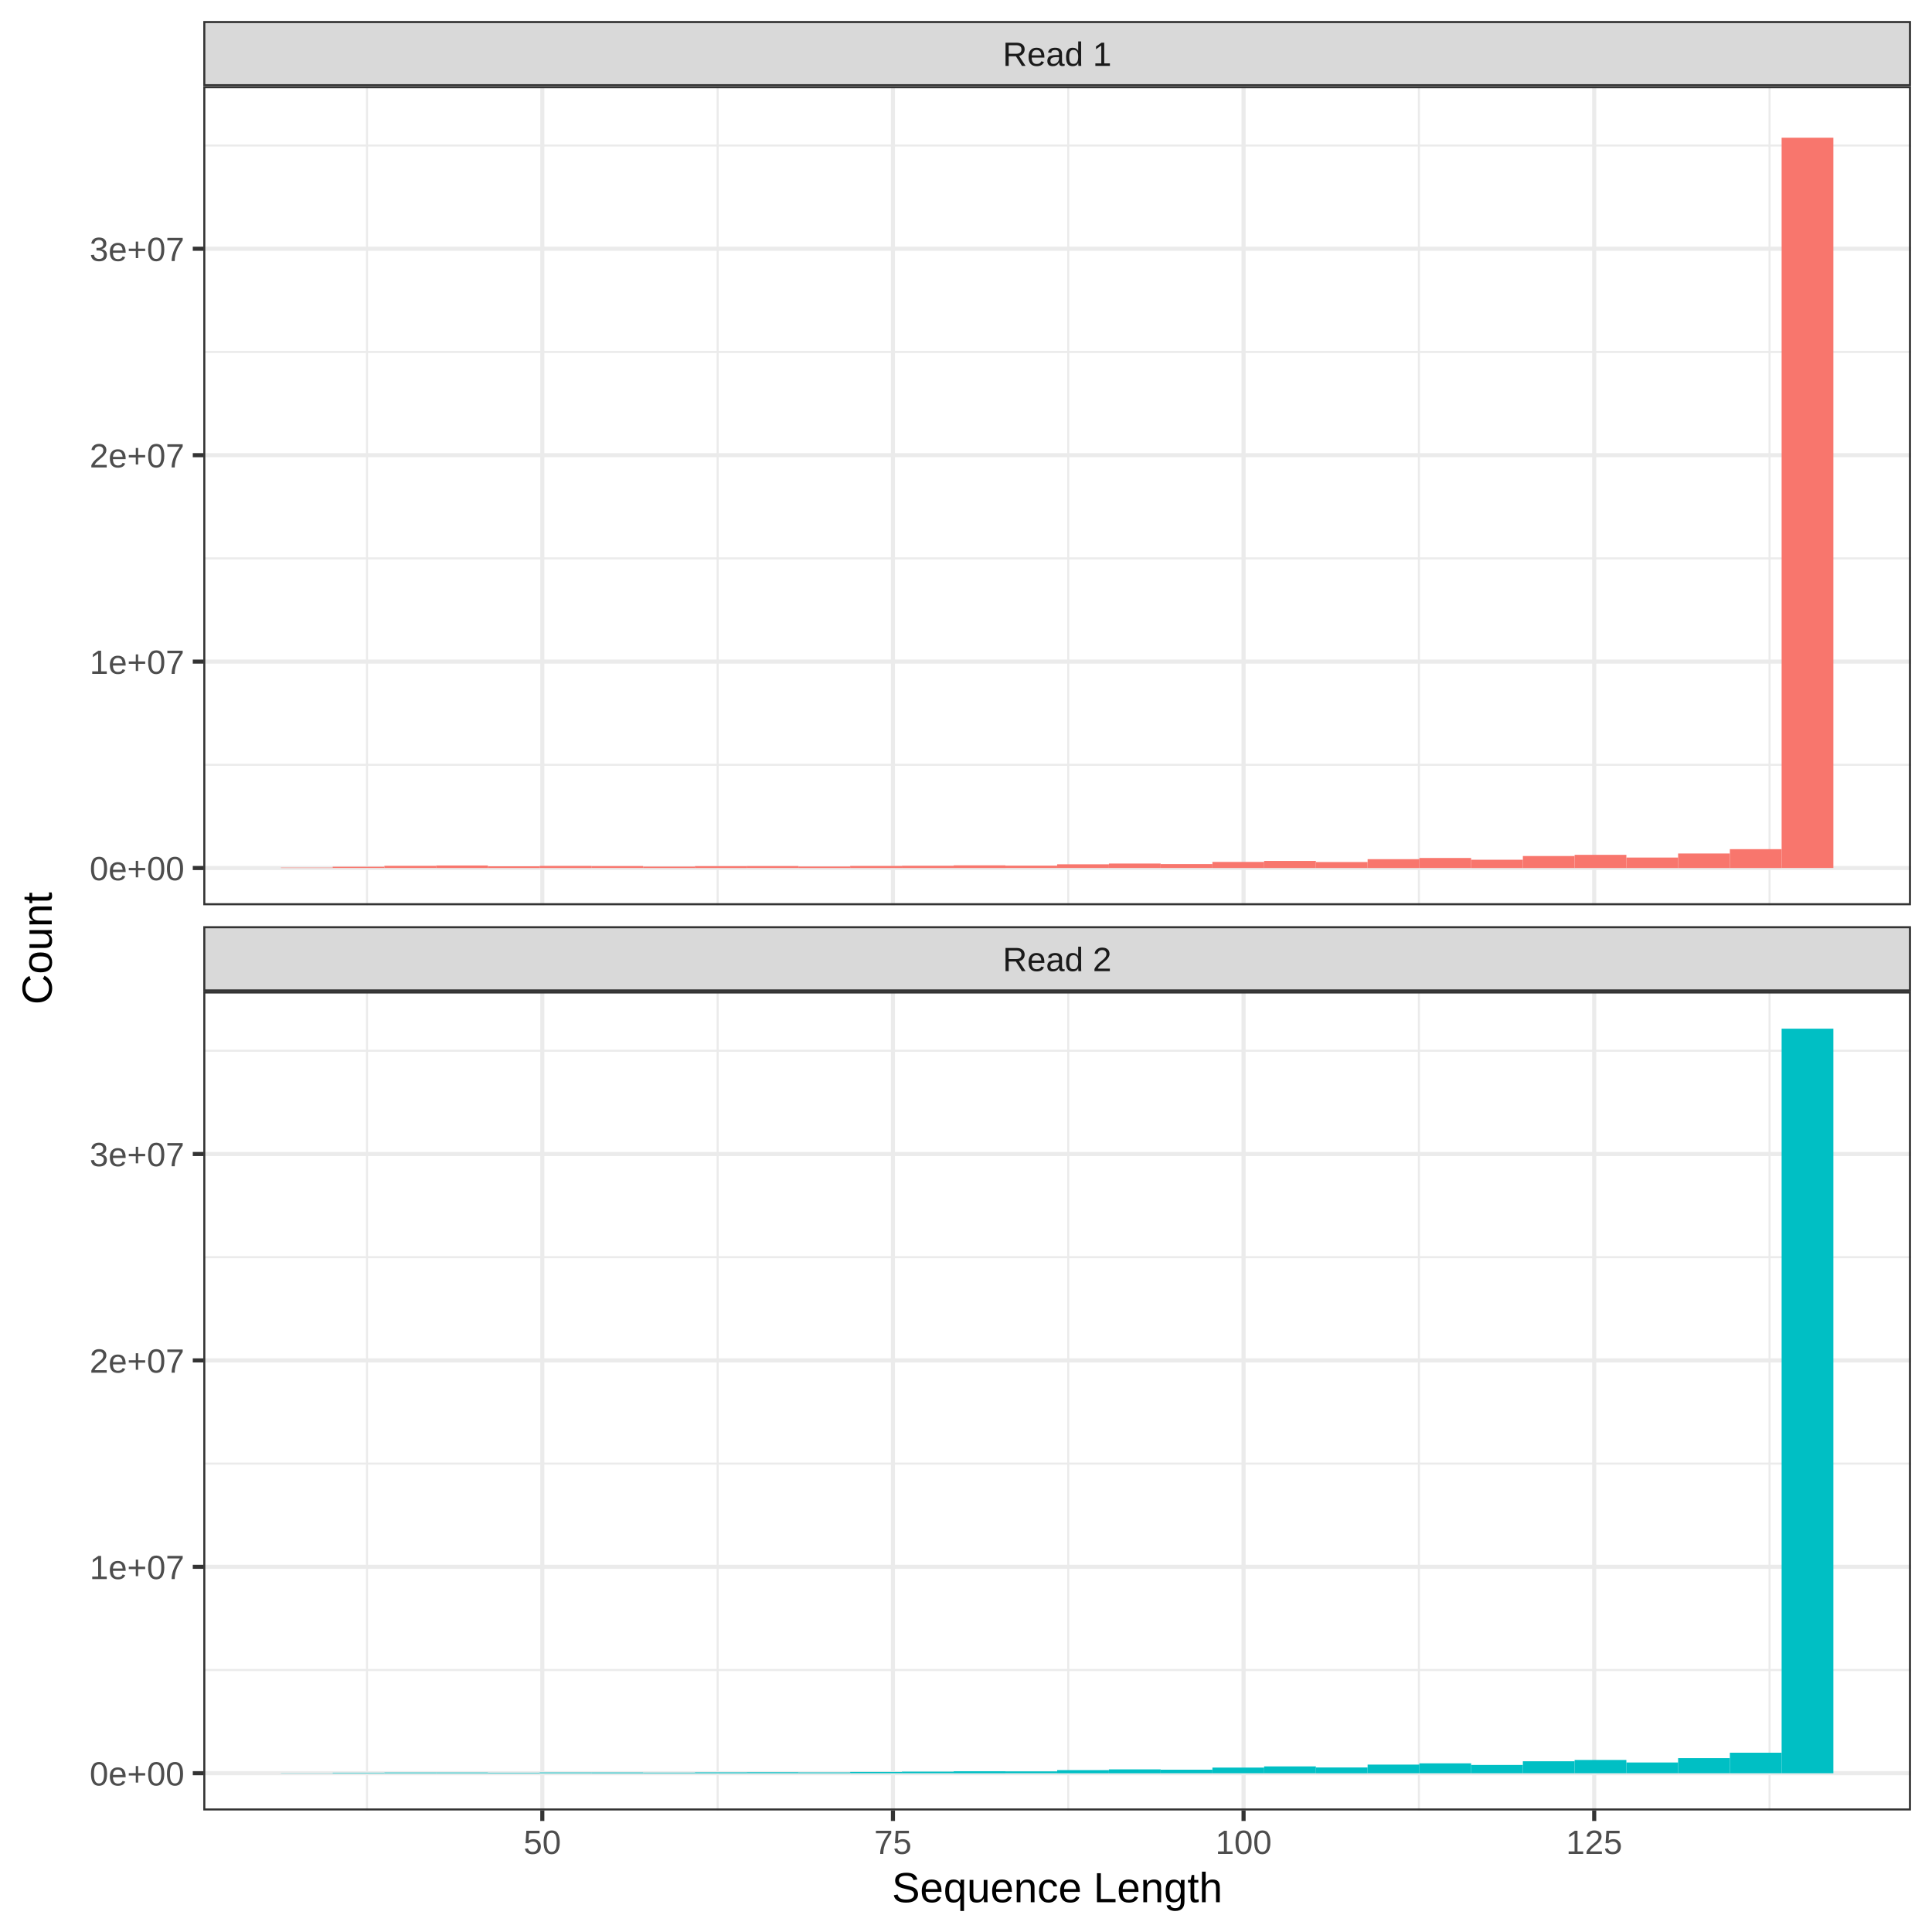
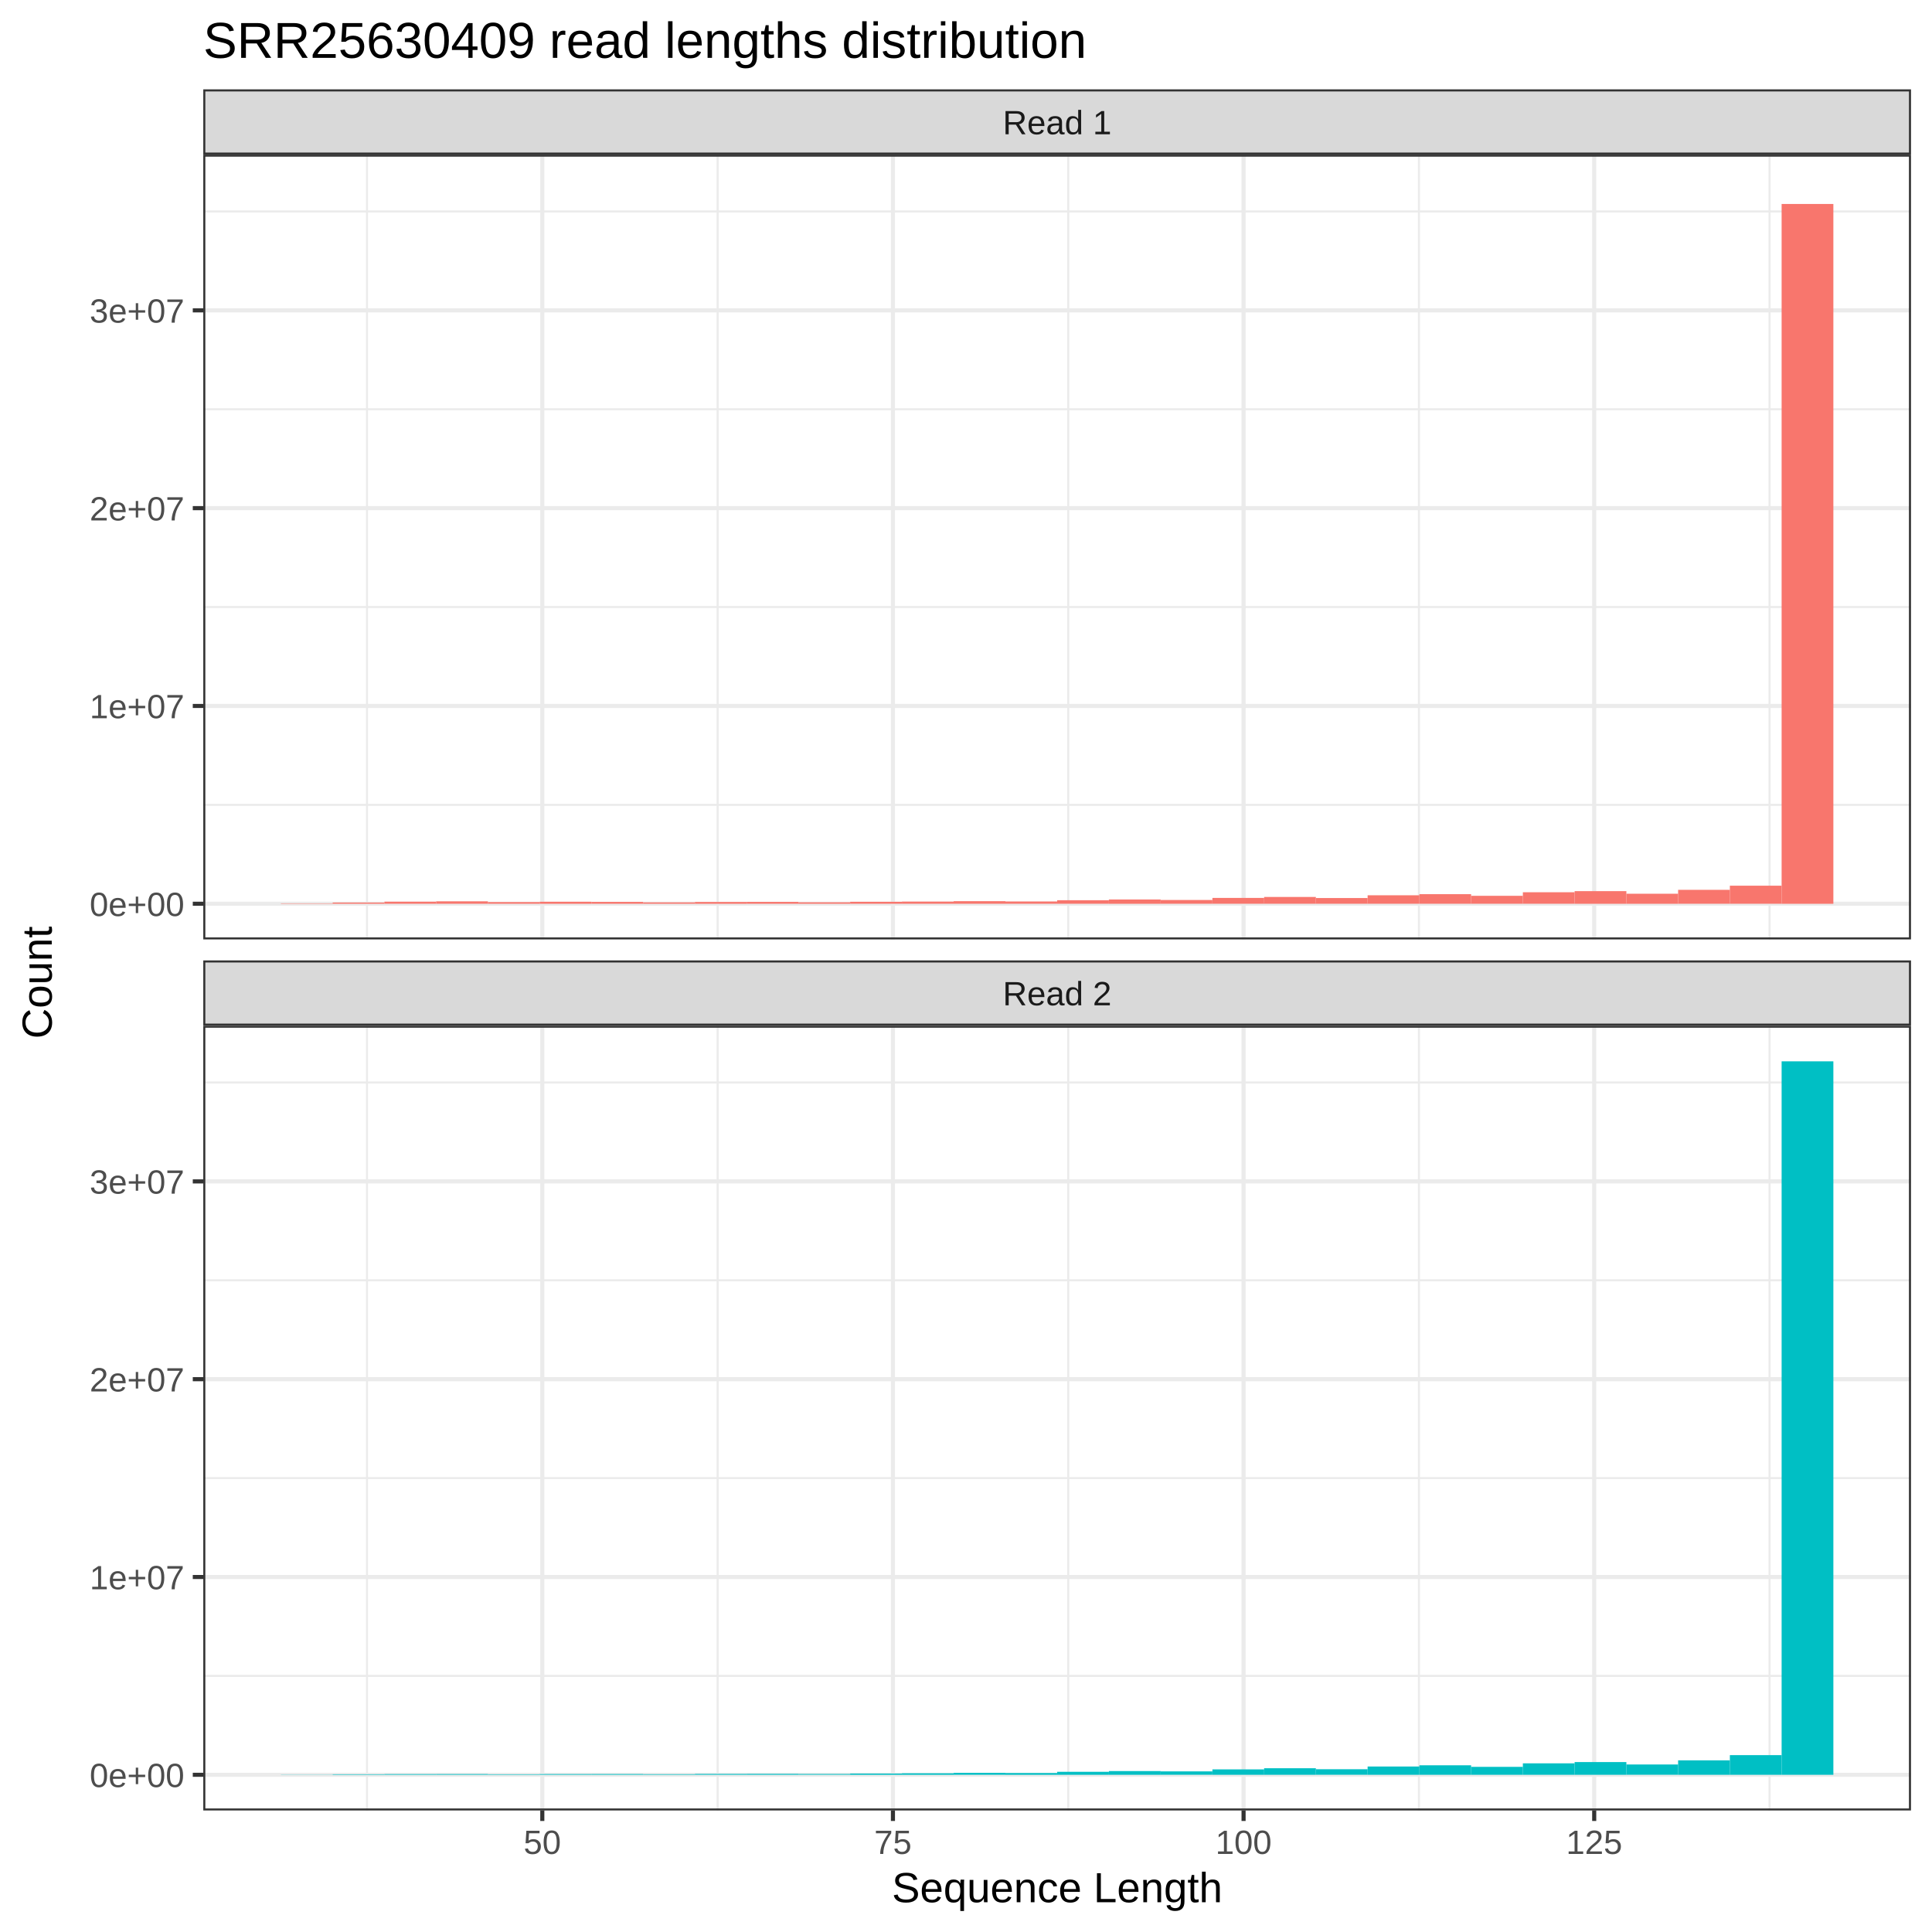
<svg xmlns="http://www.w3.org/2000/svg" class="svglite" width="504.00pt" height="504.00pt" viewBox="0 0 504.00 504.00">
  <defs>
    <style type="text/css">
    .svglite line, .svglite polyline, .svglite polygon, .svglite path, .svglite rect, .svglite circle {
      fill: none;
      stroke: #000000;
      stroke-linecap: round;
      stroke-linejoin: round;
      stroke-miterlimit: 10.00;
    }
    .svglite text {
      white-space: pre;
    }
  </style>
  </defs>
  <rect width="100%" height="100%" style="stroke: none; fill: #FFFFFF;" />
  <defs>
    <clipPath id="cpMC4wMHw1MDQuMDB8MC4wMHw1MDQuMDA=">
      <rect x="0.00" y="0.00" width="504.00" height="504.00" />
    </clipPath>
  </defs>
  <g clip-path="url(#cpMC4wMHw1MDQuMDB8MC4wMHw1MDQuMDA=)">
    <rect x="0.00" y="0.00" width="504.00" height="504.00" style="stroke-width: 1.07; stroke: #FFFFFF; fill: #FFFFFF;" />
  </g>
  <defs>
-     <clipPath id="cpNTMuMDN8NDk4LjUyfDIyLjQ5fDIzNi4xNQ==">
-       <rect x="53.03" y="22.49" width="445.49" height="213.66" />
+     <clipPath id="cpNTMuMDN8NDk4LjUyfDQwLjMzfDI0NS4wNw==">
+       <rect x="53.03" y="40.33" width="445.49" height="204.74" />
    </clipPath>
  </defs>
-   <g clip-path="url(#cpNTMuMDN8NDk4LjUyfDIyLjQ5fDIzNi4xNQ==)">
-     <rect x="53.03" y="22.49" width="445.49" height="213.66" style="stroke-width: 1.07; stroke: none; fill: #FFFFFF;" />
-     <polyline points="53.03,199.51 498.52,199.51 " style="stroke-width: 0.53; stroke: #EBEBEB; stroke-linecap: butt;" />
-     <polyline points="53.03,145.66 498.52,145.66 " style="stroke-width: 0.53; stroke: #EBEBEB; stroke-linecap: butt;" />
-     <polyline points="53.03,91.81 498.52,91.81 " style="stroke-width: 0.53; stroke: #EBEBEB; stroke-linecap: butt;" />
-     <polyline points="53.03,37.96 498.52,37.96 " style="stroke-width: 0.53; stroke: #EBEBEB; stroke-linecap: butt;" />
-     <polyline points="95.74,236.15 95.74,22.49 " style="stroke-width: 0.53; stroke: #EBEBEB; stroke-linecap: butt;" />
-     <polyline points="187.21,236.15 187.21,22.49 " style="stroke-width: 0.53; stroke: #EBEBEB; stroke-linecap: butt;" />
-     <polyline points="278.68,236.15 278.68,22.49 " style="stroke-width: 0.53; stroke: #EBEBEB; stroke-linecap: butt;" />
-     <polyline points="370.15,236.15 370.15,22.49 " style="stroke-width: 0.53; stroke: #EBEBEB; stroke-linecap: butt;" />
-     <polyline points="461.62,236.15 461.62,22.49 " style="stroke-width: 0.53; stroke: #EBEBEB; stroke-linecap: butt;" />
-     <polyline points="53.03,226.44 498.52,226.44 " style="stroke-width: 1.07; stroke: #EBEBEB; stroke-linecap: butt;" />
-     <polyline points="53.03,172.59 498.52,172.59 " style="stroke-width: 1.07; stroke: #EBEBEB; stroke-linecap: butt;" />
-     <polyline points="53.03,118.74 498.52,118.74 " style="stroke-width: 1.07; stroke: #EBEBEB; stroke-linecap: butt;" />
-     <polyline points="53.03,64.89 498.52,64.89 " style="stroke-width: 1.07; stroke: #EBEBEB; stroke-linecap: butt;" />
-     <polyline points="141.47,236.15 141.47,22.49 " style="stroke-width: 1.07; stroke: #EBEBEB; stroke-linecap: butt;" />
-     <polyline points="232.94,236.15 232.94,22.49 " style="stroke-width: 1.07; stroke: #EBEBEB; stroke-linecap: butt;" />
-     <polyline points="324.41,236.15 324.41,22.49 " style="stroke-width: 1.07; stroke: #EBEBEB; stroke-linecap: butt;" />
-     <polyline points="415.88,236.15 415.88,22.49 " style="stroke-width: 1.07; stroke: #EBEBEB; stroke-linecap: butt;" />
-     <rect x="73.28" y="226.33" width="13.50" height="0.10" style="stroke-width: 1.07; stroke: none; stroke-linecap: butt; stroke-linejoin: miter; fill: #F8766D;" />
-     <rect x="86.78" y="226.11" width="13.50" height="0.32" style="stroke-width: 1.07; stroke: none; stroke-linecap: butt; stroke-linejoin: miter; fill: #F8766D;" />
-     <rect x="100.28" y="225.87" width="13.50" height="0.56" style="stroke-width: 1.07; stroke: none; stroke-linecap: butt; stroke-linejoin: miter; fill: #F8766D;" />
-     <rect x="113.78" y="225.78" width="13.50" height="0.66" style="stroke-width: 1.07; stroke: none; stroke-linecap: butt; stroke-linejoin: miter; fill: #F8766D;" />
-     <rect x="127.28" y="225.99" width="13.50" height="0.45" style="stroke-width: 1.07; stroke: none; stroke-linecap: butt; stroke-linejoin: miter; fill: #F8766D;" />
-     <rect x="140.78" y="225.89" width="13.50" height="0.55" style="stroke-width: 1.07; stroke: none; stroke-linecap: butt; stroke-linejoin: miter; fill: #F8766D;" />
-     <rect x="154.28" y="225.93" width="13.50" height="0.50" style="stroke-width: 1.07; stroke: none; stroke-linecap: butt; stroke-linejoin: miter; fill: #F8766D;" />
-     <rect x="167.78" y="226.07" width="13.50" height="0.37" style="stroke-width: 1.07; stroke: none; stroke-linecap: butt; stroke-linejoin: miter; fill: #F8766D;" />
-     <rect x="181.28" y="225.95" width="13.50" height="0.49" style="stroke-width: 1.07; stroke: none; stroke-linecap: butt; stroke-linejoin: miter; fill: #F8766D;" />
-     <rect x="194.78" y="225.93" width="13.50" height="0.50" style="stroke-width: 1.07; stroke: none; stroke-linecap: butt; stroke-linejoin: miter; fill: #F8766D;" />
-     <rect x="208.28" y="226.05" width="13.50" height="0.39" style="stroke-width: 1.07; stroke: none; stroke-linecap: butt; stroke-linejoin: miter; fill: #F8766D;" />
-     <rect x="221.78" y="225.90" width="13.50" height="0.54" style="stroke-width: 1.07; stroke: none; stroke-linecap: butt; stroke-linejoin: miter; fill: #F8766D;" />
-     <rect x="235.28" y="225.85" width="13.50" height="0.59" style="stroke-width: 1.07; stroke: none; stroke-linecap: butt; stroke-linejoin: miter; fill: #F8766D;" />
-     <rect x="248.78" y="225.74" width="13.50" height="0.70" style="stroke-width: 1.07; stroke: none; stroke-linecap: butt; stroke-linejoin: miter; fill: #F8766D;" />
-     <rect x="262.28" y="225.82" width="13.50" height="0.61" style="stroke-width: 1.07; stroke: none; stroke-linecap: butt; stroke-linejoin: miter; fill: #F8766D;" />
-     <rect x="275.78" y="225.47" width="13.50" height="0.96" style="stroke-width: 1.07; stroke: none; stroke-linecap: butt; stroke-linejoin: miter; fill: #F8766D;" />
-     <rect x="289.28" y="225.27" width="13.50" height="1.16" style="stroke-width: 1.07; stroke: none; stroke-linecap: butt; stroke-linejoin: miter; fill: #F8766D;" />
-     <rect x="302.78" y="225.41" width="13.50" height="1.02" style="stroke-width: 1.07; stroke: none; stroke-linecap: butt; stroke-linejoin: miter; fill: #F8766D;" />
-     <rect x="316.28" y="224.85" width="13.50" height="1.59" style="stroke-width: 1.07; stroke: none; stroke-linecap: butt; stroke-linejoin: miter; fill: #F8766D;" />
-     <rect x="329.77" y="224.59" width="13.50" height="1.85" style="stroke-width: 1.07; stroke: none; stroke-linecap: butt; stroke-linejoin: miter; fill: #F8766D;" />
-     <rect x="343.27" y="224.88" width="13.50" height="1.56" style="stroke-width: 1.07; stroke: none; stroke-linecap: butt; stroke-linejoin: miter; fill: #F8766D;" />
-     <rect x="356.77" y="224.13" width="13.50" height="2.31" style="stroke-width: 1.07; stroke: none; stroke-linecap: butt; stroke-linejoin: miter; fill: #F8766D;" />
-     <rect x="370.27" y="223.82" width="13.50" height="2.61" style="stroke-width: 1.07; stroke: none; stroke-linecap: butt; stroke-linejoin: miter; fill: #F8766D;" />
-     <rect x="383.77" y="224.28" width="13.50" height="2.16" style="stroke-width: 1.07; stroke: none; stroke-linecap: butt; stroke-linejoin: miter; fill: #F8766D;" />
-     <rect x="397.27" y="223.31" width="13.50" height="3.13" style="stroke-width: 1.07; stroke: none; stroke-linecap: butt; stroke-linejoin: miter; fill: #F8766D;" />
-     <rect x="410.77" y="223.00" width="13.50" height="3.44" style="stroke-width: 1.07; stroke: none; stroke-linecap: butt; stroke-linejoin: miter; fill: #F8766D;" />
-     <rect x="424.27" y="223.71" width="13.50" height="2.73" style="stroke-width: 1.07; stroke: none; stroke-linecap: butt; stroke-linejoin: miter; fill: #F8766D;" />
-     <rect x="437.77" y="222.65" width="13.50" height="3.79" style="stroke-width: 1.07; stroke: none; stroke-linecap: butt; stroke-linejoin: miter; fill: #F8766D;" />
-     <rect x="451.27" y="221.52" width="13.50" height="4.92" style="stroke-width: 1.07; stroke: none; stroke-linecap: butt; stroke-linejoin: miter; fill: #F8766D;" />
-     <rect x="464.77" y="35.92" width="13.50" height="190.51" style="stroke-width: 1.07; stroke: none; stroke-linecap: butt; stroke-linejoin: miter; fill: #F8766D;" />
-     <rect x="53.03" y="22.49" width="445.49" height="213.66" style="stroke-width: 1.07; stroke: #333333;" />
+   <g clip-path="url(#cpNTMuMDN8NDk4LjUyfDQwLjMzfDI0NS4wNw==)">
+     <rect x="53.03" y="40.33" width="445.49" height="204.74" style="stroke-width: 1.07; stroke: none; fill: #FFFFFF;" />
+     <polyline points="53.03,209.96 498.52,209.96 " style="stroke-width: 0.53; stroke: #EBEBEB; stroke-linecap: butt;" />
+     <polyline points="53.03,158.36 498.52,158.36 " style="stroke-width: 0.53; stroke: #EBEBEB; stroke-linecap: butt;" />
+     <polyline points="53.03,106.76 498.52,106.76 " style="stroke-width: 0.53; stroke: #EBEBEB; stroke-linecap: butt;" />
+     <polyline points="53.03,55.16 498.52,55.16 " style="stroke-width: 0.53; stroke: #EBEBEB; stroke-linecap: butt;" />
+     <polyline points="95.74,245.07 95.74,40.33 " style="stroke-width: 0.53; stroke: #EBEBEB; stroke-linecap: butt;" />
+     <polyline points="187.21,245.07 187.21,40.33 " style="stroke-width: 0.53; stroke: #EBEBEB; stroke-linecap: butt;" />
+     <polyline points="278.68,245.07 278.68,40.33 " style="stroke-width: 0.53; stroke: #EBEBEB; stroke-linecap: butt;" />
+     <polyline points="370.15,245.07 370.15,40.33 " style="stroke-width: 0.53; stroke: #EBEBEB; stroke-linecap: butt;" />
+     <polyline points="461.62,245.07 461.62,40.33 " style="stroke-width: 0.53; stroke: #EBEBEB; stroke-linecap: butt;" />
+     <polyline points="53.03,235.76 498.52,235.76 " style="stroke-width: 1.07; stroke: #EBEBEB; stroke-linecap: butt;" />
+     <polyline points="53.03,184.16 498.52,184.16 " style="stroke-width: 1.07; stroke: #EBEBEB; stroke-linecap: butt;" />
+     <polyline points="53.03,132.56 498.52,132.56 " style="stroke-width: 1.07; stroke: #EBEBEB; stroke-linecap: butt;" />
+     <polyline points="53.03,80.96 498.52,80.96 " style="stroke-width: 1.07; stroke: #EBEBEB; stroke-linecap: butt;" />
+     <polyline points="141.47,245.07 141.47,40.33 " style="stroke-width: 1.07; stroke: #EBEBEB; stroke-linecap: butt;" />
+     <polyline points="232.94,245.07 232.94,40.33 " style="stroke-width: 1.07; stroke: #EBEBEB; stroke-linecap: butt;" />
+     <polyline points="324.41,245.07 324.41,40.33 " style="stroke-width: 1.07; stroke: #EBEBEB; stroke-linecap: butt;" />
+     <polyline points="415.88,245.07 415.88,40.33 " style="stroke-width: 1.07; stroke: #EBEBEB; stroke-linecap: butt;" />
+     <rect x="73.28" y="235.66" width="13.50" height="0.098" style="stroke-width: 1.07; stroke: none; stroke-linecap: butt; stroke-linejoin: miter; fill: #F8766D;" />
+     <rect x="86.78" y="235.45" width="13.50" height="0.31" style="stroke-width: 1.07; stroke: none; stroke-linecap: butt; stroke-linejoin: miter; fill: #F8766D;" />
+     <rect x="100.28" y="235.22" width="13.50" height="0.54" style="stroke-width: 1.07; stroke: none; stroke-linecap: butt; stroke-linejoin: miter; fill: #F8766D;" />
+     <rect x="113.78" y="235.13" width="13.50" height="0.63" style="stroke-width: 1.07; stroke: none; stroke-linecap: butt; stroke-linejoin: miter; fill: #F8766D;" />
+     <rect x="127.28" y="235.33" width="13.50" height="0.43" style="stroke-width: 1.07; stroke: none; stroke-linecap: butt; stroke-linejoin: miter; fill: #F8766D;" />
+     <rect x="140.78" y="235.24" width="13.50" height="0.53" style="stroke-width: 1.07; stroke: none; stroke-linecap: butt; stroke-linejoin: miter; fill: #F8766D;" />
+     <rect x="154.28" y="235.28" width="13.50" height="0.48" style="stroke-width: 1.07; stroke: none; stroke-linecap: butt; stroke-linejoin: miter; fill: #F8766D;" />
+     <rect x="167.78" y="235.41" width="13.50" height="0.35" style="stroke-width: 1.07; stroke: none; stroke-linecap: butt; stroke-linejoin: miter; fill: #F8766D;" />
+     <rect x="181.28" y="235.30" width="13.50" height="0.47" style="stroke-width: 1.07; stroke: none; stroke-linecap: butt; stroke-linejoin: miter; fill: #F8766D;" />
+     <rect x="194.78" y="235.28" width="13.50" height="0.48" style="stroke-width: 1.07; stroke: none; stroke-linecap: butt; stroke-linejoin: miter; fill: #F8766D;" />
+     <rect x="208.28" y="235.39" width="13.50" height="0.37" style="stroke-width: 1.07; stroke: none; stroke-linecap: butt; stroke-linejoin: miter; fill: #F8766D;" />
+     <rect x="221.78" y="235.25" width="13.50" height="0.51" style="stroke-width: 1.07; stroke: none; stroke-linecap: butt; stroke-linejoin: miter; fill: #F8766D;" />
+     <rect x="235.28" y="235.20" width="13.50" height="0.56" style="stroke-width: 1.07; stroke: none; stroke-linecap: butt; stroke-linejoin: miter; fill: #F8766D;" />
+     <rect x="248.78" y="235.09" width="13.50" height="0.67" style="stroke-width: 1.07; stroke: none; stroke-linecap: butt; stroke-linejoin: miter; fill: #F8766D;" />
+     <rect x="262.28" y="235.17" width="13.50" height="0.59" style="stroke-width: 1.07; stroke: none; stroke-linecap: butt; stroke-linejoin: miter; fill: #F8766D;" />
+     <rect x="275.78" y="234.84" width="13.50" height="0.92" style="stroke-width: 1.07; stroke: none; stroke-linecap: butt; stroke-linejoin: miter; fill: #F8766D;" />
+     <rect x="289.28" y="234.65" width="13.50" height="1.12" style="stroke-width: 1.07; stroke: none; stroke-linecap: butt; stroke-linejoin: miter; fill: #F8766D;" />
+     <rect x="302.78" y="234.78" width="13.50" height="0.98" style="stroke-width: 1.07; stroke: none; stroke-linecap: butt; stroke-linejoin: miter; fill: #F8766D;" />
+     <rect x="316.28" y="234.24" width="13.50" height="1.52" style="stroke-width: 1.07; stroke: none; stroke-linecap: butt; stroke-linejoin: miter; fill: #F8766D;" />
+     <rect x="329.77" y="233.99" width="13.50" height="1.77" style="stroke-width: 1.07; stroke: none; stroke-linecap: butt; stroke-linejoin: miter; fill: #F8766D;" />
+     <rect x="343.27" y="234.27" width="13.50" height="1.49" style="stroke-width: 1.07; stroke: none; stroke-linecap: butt; stroke-linejoin: miter; fill: #F8766D;" />
+     <rect x="356.77" y="233.55" width="13.50" height="2.21" style="stroke-width: 1.07; stroke: none; stroke-linecap: butt; stroke-linejoin: miter; fill: #F8766D;" />
+     <rect x="370.27" y="233.26" width="13.50" height="2.50" style="stroke-width: 1.07; stroke: none; stroke-linecap: butt; stroke-linejoin: miter; fill: #F8766D;" />
+     <rect x="383.77" y="233.69" width="13.50" height="2.07" style="stroke-width: 1.07; stroke: none; stroke-linecap: butt; stroke-linejoin: miter; fill: #F8766D;" />
+     <rect x="397.27" y="232.76" width="13.50" height="3.00" style="stroke-width: 1.07; stroke: none; stroke-linecap: butt; stroke-linejoin: miter; fill: #F8766D;" />
+     <rect x="410.77" y="232.47" width="13.50" height="3.30" style="stroke-width: 1.07; stroke: none; stroke-linecap: butt; stroke-linejoin: miter; fill: #F8766D;" />
+     <rect x="424.27" y="233.15" width="13.50" height="2.62" style="stroke-width: 1.07; stroke: none; stroke-linecap: butt; stroke-linejoin: miter; fill: #F8766D;" />
+     <rect x="437.77" y="232.13" width="13.50" height="3.63" style="stroke-width: 1.07; stroke: none; stroke-linecap: butt; stroke-linejoin: miter; fill: #F8766D;" />
+     <rect x="451.27" y="231.05" width="13.50" height="4.71" style="stroke-width: 1.07; stroke: none; stroke-linecap: butt; stroke-linejoin: miter; fill: #F8766D;" />
+     <rect x="464.77" y="53.21" width="13.50" height="182.56" style="stroke-width: 1.07; stroke: none; stroke-linecap: butt; stroke-linejoin: miter; fill: #F8766D;" />
+     <rect x="53.03" y="40.33" width="445.49" height="204.74" style="stroke-width: 1.07; stroke: #333333;" />
  </g>
  <g clip-path="url(#cpMC4wMHw1MDQuMDB8MC4wMHw1MDQuMDA=)">
</g>
  <defs>
-     <clipPath id="cpNTMuMDN8NDk4LjUyfDI1OC42NHw0NzIuMjk=">
-       <rect x="53.03" y="258.64" width="445.49" height="213.66" />
+     <clipPath id="cpNTMuMDN8NDk4LjUyfDI2Ny41Nnw0NzIuMjk=">
+       <rect x="53.03" y="267.56" width="445.49" height="204.74" />
    </clipPath>
  </defs>
-   <g clip-path="url(#cpNTMuMDN8NDk4LjUyfDI1OC42NHw0NzIuMjk=)">
-     <rect x="53.03" y="258.64" width="445.49" height="213.66" style="stroke-width: 1.07; stroke: none; fill: #FFFFFF;" />
-     <polyline points="53.03,435.66 498.52,435.66 " style="stroke-width: 0.53; stroke: #EBEBEB; stroke-linecap: butt;" />
-     <polyline points="53.03,381.81 498.52,381.81 " style="stroke-width: 0.53; stroke: #EBEBEB; stroke-linecap: butt;" />
-     <polyline points="53.03,327.96 498.52,327.96 " style="stroke-width: 0.53; stroke: #EBEBEB; stroke-linecap: butt;" />
-     <polyline points="53.03,274.11 498.52,274.11 " style="stroke-width: 0.53; stroke: #EBEBEB; stroke-linecap: butt;" />
-     <polyline points="95.74,472.29 95.74,258.64 " style="stroke-width: 0.53; stroke: #EBEBEB; stroke-linecap: butt;" />
-     <polyline points="187.21,472.29 187.21,258.64 " style="stroke-width: 0.53; stroke: #EBEBEB; stroke-linecap: butt;" />
-     <polyline points="278.68,472.29 278.68,258.64 " style="stroke-width: 0.53; stroke: #EBEBEB; stroke-linecap: butt;" />
-     <polyline points="370.15,472.29 370.15,258.64 " style="stroke-width: 0.53; stroke: #EBEBEB; stroke-linecap: butt;" />
-     <polyline points="461.62,472.29 461.62,258.64 " style="stroke-width: 0.53; stroke: #EBEBEB; stroke-linecap: butt;" />
-     <polyline points="53.03,462.58 498.52,462.58 " style="stroke-width: 1.07; stroke: #EBEBEB; stroke-linecap: butt;" />
-     <polyline points="53.03,408.73 498.52,408.73 " style="stroke-width: 1.07; stroke: #EBEBEB; stroke-linecap: butt;" />
-     <polyline points="53.03,354.88 498.52,354.88 " style="stroke-width: 1.07; stroke: #EBEBEB; stroke-linecap: butt;" />
-     <polyline points="53.03,301.04 498.52,301.04 " style="stroke-width: 1.07; stroke: #EBEBEB; stroke-linecap: butt;" />
-     <polyline points="141.47,472.29 141.47,258.64 " style="stroke-width: 1.07; stroke: #EBEBEB; stroke-linecap: butt;" />
-     <polyline points="232.94,472.29 232.94,258.64 " style="stroke-width: 1.07; stroke: #EBEBEB; stroke-linecap: butt;" />
-     <polyline points="324.41,472.29 324.41,258.64 " style="stroke-width: 1.07; stroke: #EBEBEB; stroke-linecap: butt;" />
-     <polyline points="415.88,472.29 415.88,258.64 " style="stroke-width: 1.07; stroke: #EBEBEB; stroke-linecap: butt;" />
-     <rect x="73.28" y="462.54" width="13.50" height="0.044" style="stroke-width: 1.07; stroke: none; stroke-linecap: butt; stroke-linejoin: miter; fill: #00BFC4;" />
-     <rect x="86.78" y="462.45" width="13.50" height="0.13" style="stroke-width: 1.07; stroke: none; stroke-linecap: butt; stroke-linejoin: miter; fill: #00BFC4;" />
-     <rect x="100.28" y="462.40" width="13.50" height="0.18" style="stroke-width: 1.07; stroke: none; stroke-linecap: butt; stroke-linejoin: miter; fill: #00BFC4;" />
-     <rect x="113.78" y="462.40" width="13.50" height="0.18" style="stroke-width: 1.07; stroke: none; stroke-linecap: butt; stroke-linejoin: miter; fill: #00BFC4;" />
-     <rect x="127.28" y="462.45" width="13.50" height="0.14" style="stroke-width: 1.07; stroke: none; stroke-linecap: butt; stroke-linejoin: miter; fill: #00BFC4;" />
-     <rect x="140.78" y="462.39" width="13.50" height="0.19" style="stroke-width: 1.07; stroke: none; stroke-linecap: butt; stroke-linejoin: miter; fill: #00BFC4;" />
-     <rect x="154.28" y="462.39" width="13.50" height="0.20" style="stroke-width: 1.07; stroke: none; stroke-linecap: butt; stroke-linejoin: miter; fill: #00BFC4;" />
-     <rect x="167.78" y="462.43" width="13.50" height="0.16" style="stroke-width: 1.07; stroke: none; stroke-linecap: butt; stroke-linejoin: miter; fill: #00BFC4;" />
-     <rect x="181.28" y="462.36" width="13.50" height="0.23" style="stroke-width: 1.07; stroke: none; stroke-linecap: butt; stroke-linejoin: miter; fill: #00BFC4;" />
-     <rect x="194.78" y="462.33" width="13.50" height="0.25" style="stroke-width: 1.07; stroke: none; stroke-linecap: butt; stroke-linejoin: miter; fill: #00BFC4;" />
-     <rect x="208.28" y="462.37" width="13.50" height="0.21" style="stroke-width: 1.07; stroke: none; stroke-linecap: butt; stroke-linejoin: miter; fill: #00BFC4;" />
-     <rect x="221.78" y="462.25" width="13.50" height="0.33" style="stroke-width: 1.07; stroke: none; stroke-linecap: butt; stroke-linejoin: miter; fill: #00BFC4;" />
-     <rect x="235.28" y="462.17" width="13.50" height="0.41" style="stroke-width: 1.07; stroke: none; stroke-linecap: butt; stroke-linejoin: miter; fill: #00BFC4;" />
-     <rect x="248.78" y="462.07" width="13.50" height="0.52" style="stroke-width: 1.07; stroke: none; stroke-linecap: butt; stroke-linejoin: miter; fill: #00BFC4;" />
-     <rect x="262.28" y="462.10" width="13.50" height="0.48" style="stroke-width: 1.07; stroke: none; stroke-linecap: butt; stroke-linejoin: miter; fill: #00BFC4;" />
-     <rect x="275.78" y="461.77" width="13.50" height="0.82" style="stroke-width: 1.07; stroke: none; stroke-linecap: butt; stroke-linejoin: miter; fill: #00BFC4;" />
-     <rect x="289.28" y="461.58" width="13.50" height="1.01" style="stroke-width: 1.07; stroke: none; stroke-linecap: butt; stroke-linejoin: miter; fill: #00BFC4;" />
-     <rect x="302.78" y="461.66" width="13.50" height="0.92" style="stroke-width: 1.07; stroke: none; stroke-linecap: butt; stroke-linejoin: miter; fill: #00BFC4;" />
-     <rect x="316.28" y="461.11" width="13.50" height="1.47" style="stroke-width: 1.07; stroke: none; stroke-linecap: butt; stroke-linejoin: miter; fill: #00BFC4;" />
-     <rect x="329.77" y="460.80" width="13.50" height="1.78" style="stroke-width: 1.07; stroke: none; stroke-linecap: butt; stroke-linejoin: miter; fill: #00BFC4;" />
-     <rect x="343.27" y="461.08" width="13.50" height="1.51" style="stroke-width: 1.07; stroke: none; stroke-linecap: butt; stroke-linejoin: miter; fill: #00BFC4;" />
-     <rect x="356.77" y="460.33" width="13.50" height="2.25" style="stroke-width: 1.07; stroke: none; stroke-linecap: butt; stroke-linejoin: miter; fill: #00BFC4;" />
-     <rect x="370.27" y="460.00" width="13.50" height="2.58" style="stroke-width: 1.07; stroke: none; stroke-linecap: butt; stroke-linejoin: miter; fill: #00BFC4;" />
-     <rect x="383.77" y="460.42" width="13.50" height="2.16" style="stroke-width: 1.07; stroke: none; stroke-linecap: butt; stroke-linejoin: miter; fill: #00BFC4;" />
-     <rect x="397.27" y="459.46" width="13.50" height="3.12" style="stroke-width: 1.07; stroke: none; stroke-linecap: butt; stroke-linejoin: miter; fill: #00BFC4;" />
-     <rect x="410.77" y="459.12" width="13.50" height="3.46" style="stroke-width: 1.07; stroke: none; stroke-linecap: butt; stroke-linejoin: miter; fill: #00BFC4;" />
-     <rect x="424.27" y="459.78" width="13.50" height="2.80" style="stroke-width: 1.07; stroke: none; stroke-linecap: butt; stroke-linejoin: miter; fill: #00BFC4;" />
-     <rect x="437.77" y="458.65" width="13.50" height="3.93" style="stroke-width: 1.07; stroke: none; stroke-linecap: butt; stroke-linejoin: miter; fill: #00BFC4;" />
-     <rect x="451.27" y="457.23" width="13.50" height="5.35" style="stroke-width: 1.07; stroke: none; stroke-linecap: butt; stroke-linejoin: miter; fill: #00BFC4;" />
-     <rect x="464.77" y="268.35" width="13.50" height="194.23" style="stroke-width: 1.07; stroke: none; stroke-linecap: butt; stroke-linejoin: miter; fill: #00BFC4;" />
-     <rect x="53.03" y="258.64" width="445.49" height="213.66" style="stroke-width: 1.07; stroke: #333333;" />
+   <g clip-path="url(#cpNTMuMDN8NDk4LjUyfDI2Ny41Nnw0NzIuMjk=)">
+     <rect x="53.03" y="267.56" width="445.49" height="204.74" style="stroke-width: 1.07; stroke: none; fill: #FFFFFF;" />
+     <polyline points="53.03,437.19 498.52,437.19 " style="stroke-width: 0.53; stroke: #EBEBEB; stroke-linecap: butt;" />
+     <polyline points="53.03,385.59 498.52,385.59 " style="stroke-width: 0.53; stroke: #EBEBEB; stroke-linecap: butt;" />
+     <polyline points="53.03,333.99 498.52,333.99 " style="stroke-width: 0.53; stroke: #EBEBEB; stroke-linecap: butt;" />
+     <polyline points="53.03,282.39 498.52,282.39 " style="stroke-width: 0.53; stroke: #EBEBEB; stroke-linecap: butt;" />
+     <polyline points="95.74,472.29 95.74,267.56 " style="stroke-width: 0.53; stroke: #EBEBEB; stroke-linecap: butt;" />
+     <polyline points="187.21,472.29 187.21,267.56 " style="stroke-width: 0.53; stroke: #EBEBEB; stroke-linecap: butt;" />
+     <polyline points="278.68,472.29 278.68,267.56 " style="stroke-width: 0.53; stroke: #EBEBEB; stroke-linecap: butt;" />
+     <polyline points="370.15,472.29 370.15,267.56 " style="stroke-width: 0.53; stroke: #EBEBEB; stroke-linecap: butt;" />
+     <polyline points="461.62,472.29 461.62,267.56 " style="stroke-width: 0.53; stroke: #EBEBEB; stroke-linecap: butt;" />
+     <polyline points="53.03,462.99 498.52,462.99 " style="stroke-width: 1.07; stroke: #EBEBEB; stroke-linecap: butt;" />
+     <polyline points="53.03,411.39 498.52,411.39 " style="stroke-width: 1.07; stroke: #EBEBEB; stroke-linecap: butt;" />
+     <polyline points="53.03,359.79 498.52,359.79 " style="stroke-width: 1.07; stroke: #EBEBEB; stroke-linecap: butt;" />
+     <polyline points="53.03,308.19 498.52,308.19 " style="stroke-width: 1.07; stroke: #EBEBEB; stroke-linecap: butt;" />
+     <polyline points="141.47,472.29 141.47,267.56 " style="stroke-width: 1.07; stroke: #EBEBEB; stroke-linecap: butt;" />
+     <polyline points="232.94,472.29 232.94,267.56 " style="stroke-width: 1.07; stroke: #EBEBEB; stroke-linecap: butt;" />
+     <polyline points="324.41,472.29 324.41,267.56 " style="stroke-width: 1.07; stroke: #EBEBEB; stroke-linecap: butt;" />
+     <polyline points="415.88,472.29 415.88,267.56 " style="stroke-width: 1.07; stroke: #EBEBEB; stroke-linecap: butt;" />
+     <rect x="73.28" y="462.95" width="13.50" height="0.042" style="stroke-width: 1.07; stroke: none; stroke-linecap: butt; stroke-linejoin: miter; fill: #00BFC4;" />
+     <rect x="86.78" y="462.86" width="13.50" height="0.13" style="stroke-width: 1.07; stroke: none; stroke-linecap: butt; stroke-linejoin: miter; fill: #00BFC4;" />
+     <rect x="100.28" y="462.82" width="13.50" height="0.17" style="stroke-width: 1.07; stroke: none; stroke-linecap: butt; stroke-linejoin: miter; fill: #00BFC4;" />
+     <rect x="113.78" y="462.81" width="13.50" height="0.18" style="stroke-width: 1.07; stroke: none; stroke-linecap: butt; stroke-linejoin: miter; fill: #00BFC4;" />
+     <rect x="127.28" y="462.86" width="13.50" height="0.13" style="stroke-width: 1.07; stroke: none; stroke-linecap: butt; stroke-linejoin: miter; fill: #00BFC4;" />
+     <rect x="140.78" y="462.81" width="13.50" height="0.18" style="stroke-width: 1.07; stroke: none; stroke-linecap: butt; stroke-linejoin: miter; fill: #00BFC4;" />
+     <rect x="154.28" y="462.80" width="13.50" height="0.19" style="stroke-width: 1.07; stroke: none; stroke-linecap: butt; stroke-linejoin: miter; fill: #00BFC4;" />
+     <rect x="167.78" y="462.84" width="13.50" height="0.15" style="stroke-width: 1.07; stroke: none; stroke-linecap: butt; stroke-linejoin: miter; fill: #00BFC4;" />
+     <rect x="181.28" y="462.77" width="13.50" height="0.22" style="stroke-width: 1.07; stroke: none; stroke-linecap: butt; stroke-linejoin: miter; fill: #00BFC4;" />
+     <rect x="194.78" y="462.75" width="13.50" height="0.24" style="stroke-width: 1.07; stroke: none; stroke-linecap: butt; stroke-linejoin: miter; fill: #00BFC4;" />
+     <rect x="208.28" y="462.78" width="13.50" height="0.20" style="stroke-width: 1.07; stroke: none; stroke-linecap: butt; stroke-linejoin: miter; fill: #00BFC4;" />
+     <rect x="221.78" y="462.67" width="13.50" height="0.32" style="stroke-width: 1.07; stroke: none; stroke-linecap: butt; stroke-linejoin: miter; fill: #00BFC4;" />
+     <rect x="235.28" y="462.60" width="13.50" height="0.39" style="stroke-width: 1.07; stroke: none; stroke-linecap: butt; stroke-linejoin: miter; fill: #00BFC4;" />
+     <rect x="248.78" y="462.49" width="13.50" height="0.49" style="stroke-width: 1.07; stroke: none; stroke-linecap: butt; stroke-linejoin: miter; fill: #00BFC4;" />
+     <rect x="262.28" y="462.53" width="13.50" height="0.46" style="stroke-width: 1.07; stroke: none; stroke-linecap: butt; stroke-linejoin: miter; fill: #00BFC4;" />
+     <rect x="275.78" y="462.21" width="13.50" height="0.78" style="stroke-width: 1.07; stroke: none; stroke-linecap: butt; stroke-linejoin: miter; fill: #00BFC4;" />
+     <rect x="289.28" y="462.02" width="13.50" height="0.97" style="stroke-width: 1.07; stroke: none; stroke-linecap: butt; stroke-linejoin: miter; fill: #00BFC4;" />
+     <rect x="302.78" y="462.10" width="13.50" height="0.88" style="stroke-width: 1.07; stroke: none; stroke-linecap: butt; stroke-linejoin: miter; fill: #00BFC4;" />
+     <rect x="316.28" y="461.58" width="13.50" height="1.41" style="stroke-width: 1.07; stroke: none; stroke-linecap: butt; stroke-linejoin: miter; fill: #00BFC4;" />
+     <rect x="329.77" y="461.28" width="13.50" height="1.71" style="stroke-width: 1.07; stroke: none; stroke-linecap: butt; stroke-linejoin: miter; fill: #00BFC4;" />
+     <rect x="343.27" y="461.54" width="13.50" height="1.44" style="stroke-width: 1.07; stroke: none; stroke-linecap: butt; stroke-linejoin: miter; fill: #00BFC4;" />
+     <rect x="356.77" y="460.83" width="13.50" height="2.16" style="stroke-width: 1.07; stroke: none; stroke-linecap: butt; stroke-linejoin: miter; fill: #00BFC4;" />
+     <rect x="370.27" y="460.51" width="13.50" height="2.48" style="stroke-width: 1.07; stroke: none; stroke-linecap: butt; stroke-linejoin: miter; fill: #00BFC4;" />
+     <rect x="383.77" y="460.92" width="13.50" height="2.07" style="stroke-width: 1.07; stroke: none; stroke-linecap: butt; stroke-linejoin: miter; fill: #00BFC4;" />
+     <rect x="397.27" y="460.00" width="13.50" height="2.99" style="stroke-width: 1.07; stroke: none; stroke-linecap: butt; stroke-linejoin: miter; fill: #00BFC4;" />
+     <rect x="410.77" y="459.67" width="13.50" height="3.32" style="stroke-width: 1.07; stroke: none; stroke-linecap: butt; stroke-linejoin: miter; fill: #00BFC4;" />
+     <rect x="424.27" y="460.30" width="13.50" height="2.68" style="stroke-width: 1.07; stroke: none; stroke-linecap: butt; stroke-linejoin: miter; fill: #00BFC4;" />
+     <rect x="437.77" y="459.22" width="13.50" height="3.77" style="stroke-width: 1.07; stroke: none; stroke-linecap: butt; stroke-linejoin: miter; fill: #00BFC4;" />
+     <rect x="451.27" y="457.86" width="13.50" height="5.13" style="stroke-width: 1.07; stroke: none; stroke-linecap: butt; stroke-linejoin: miter; fill: #00BFC4;" />
+     <rect x="464.77" y="276.87" width="13.50" height="186.12" style="stroke-width: 1.07; stroke: none; stroke-linecap: butt; stroke-linejoin: miter; fill: #00BFC4;" />
+     <rect x="53.03" y="267.56" width="445.49" height="204.74" style="stroke-width: 1.07; stroke: #333333;" />
  </g>
  <g clip-path="url(#cpMC4wMHw1MDQuMDB8MC4wMHw1MDQuMDA=)">
</g>
  <defs>
-     <clipPath id="cpNTMuMDN8NDk4LjUyfDI0MS42M3wyNTguNjQ=">
-       <rect x="53.03" y="241.63" width="445.49" height="17.01" />
+     <clipPath id="cpNTMuMDN8NDk4LjUyfDI1MC41NXwyNjcuNTY=">
+       <rect x="53.03" y="250.55" width="445.49" height="17.01" />
    </clipPath>
  </defs>
-   <g clip-path="url(#cpNTMuMDN8NDk4LjUyfDI0MS42M3wyNTguNjQ=)">
-     <rect x="53.03" y="241.63" width="445.49" height="17.01" style="stroke-width: 1.07; stroke: #333333; fill: #D9D9D9;" />
-     <text x="275.78" y="253.34" text-anchor="middle" style="font-size: 8.80px;fill: #1A1A1A; font-family: &quot;Liberation Sans&quot;;" textLength="30.50px" lengthAdjust="spacingAndGlyphs">Read 2</text>
+   <g clip-path="url(#cpNTMuMDN8NDk4LjUyfDI1MC41NXwyNjcuNTY=)">
+     <rect x="53.03" y="250.55" width="445.49" height="17.01" style="stroke-width: 1.07; stroke: #333333; fill: #D9D9D9;" />
+     <text x="275.78" y="262.26" text-anchor="middle" style="font-size: 8.80px;fill: #1A1A1A; font-family: &quot;Liberation Sans&quot;;" textLength="30.50px" lengthAdjust="spacingAndGlyphs">Read 2</text>
  </g>
  <g clip-path="url(#cpMC4wMHw1MDQuMDB8MC4wMHw1MDQuMDA=)">
</g>
  <defs>
-     <clipPath id="cpNTMuMDN8NDk4LjUyfDUuNDh8MjIuNDk=">
-       <rect x="53.03" y="5.48" width="445.49" height="17.01" />
+     <clipPath id="cpNTMuMDN8NDk4LjUyfDIzLjMyfDQwLjMz">
+       <rect x="53.03" y="23.32" width="445.49" height="17.01" />
    </clipPath>
  </defs>
-   <g clip-path="url(#cpNTMuMDN8NDk4LjUyfDUuNDh8MjIuNDk=)">
-     <rect x="53.03" y="5.48" width="445.49" height="17.01" style="stroke-width: 1.07; stroke: #333333; fill: #D9D9D9;" />
-     <text x="275.78" y="17.19" text-anchor="middle" style="font-size: 8.80px;fill: #1A1A1A; font-family: &quot;Liberation Sans&quot;;" textLength="30.50px" lengthAdjust="spacingAndGlyphs">Read 1</text>
+   <g clip-path="url(#cpNTMuMDN8NDk4LjUyfDIzLjMyfDQwLjMz)">
+     <rect x="53.03" y="23.32" width="445.49" height="17.01" style="stroke-width: 1.07; stroke: #333333; fill: #D9D9D9;" />
+     <text x="275.78" y="35.03" text-anchor="middle" style="font-size: 8.80px;fill: #1A1A1A; font-family: &quot;Liberation Sans&quot;;" textLength="30.50px" lengthAdjust="spacingAndGlyphs">Read 1</text>
  </g>
  <g clip-path="url(#cpMC4wMHw1MDQuMDB8MC4wMHw1MDQuMDA=)">
    <polyline points="141.47,475.03 141.47,472.29 " style="stroke-width: 1.07; stroke: #333333; stroke-linecap: butt;" />
    <polyline points="232.94,475.03 232.94,472.29 " style="stroke-width: 1.07; stroke: #333333; stroke-linecap: butt;" />
    <polyline points="324.41,475.03 324.41,472.29 " style="stroke-width: 1.07; stroke: #333333; stroke-linecap: butt;" />
    <polyline points="415.88,475.03 415.88,472.29 " style="stroke-width: 1.07; stroke: #333333; stroke-linecap: butt;" />
    <text x="141.47" y="483.64" text-anchor="middle" style="font-size: 8.80px;fill: #4D4D4D; font-family: &quot;Liberation Sans&quot;;" textLength="11.19px" lengthAdjust="spacingAndGlyphs">50</text>
    <text x="232.94" y="483.64" text-anchor="middle" style="font-size: 8.80px;fill: #4D4D4D; font-family: &quot;Liberation Sans&quot;;" textLength="11.19px" lengthAdjust="spacingAndGlyphs">75</text>
    <text x="324.41" y="483.64" text-anchor="middle" style="font-size: 8.80px;fill: #4D4D4D; font-family: &quot;Liberation Sans&quot;;" textLength="16.78px" lengthAdjust="spacingAndGlyphs">100</text>
    <text x="415.88" y="483.64" text-anchor="middle" style="font-size: 8.80px;fill: #4D4D4D; font-family: &quot;Liberation Sans&quot;;" textLength="16.78px" lengthAdjust="spacingAndGlyphs">125</text>
-     <text x="48.10" y="229.64" text-anchor="end" style="font-size: 8.80px;fill: #4D4D4D; font-family: &quot;Liberation Sans&quot;;" textLength="29.57px" lengthAdjust="spacingAndGlyphs">0e+00</text>
-     <text x="48.10" y="175.79" text-anchor="end" style="font-size: 8.80px;fill: #4D4D4D; font-family: &quot;Liberation Sans&quot;;" textLength="29.57px" lengthAdjust="spacingAndGlyphs">1e+07</text>
-     <text x="48.10" y="121.94" text-anchor="end" style="font-size: 8.80px;fill: #4D4D4D; font-family: &quot;Liberation Sans&quot;;" textLength="29.57px" lengthAdjust="spacingAndGlyphs">2e+07</text>
-     <text x="48.10" y="68.10" text-anchor="end" style="font-size: 8.80px;fill: #4D4D4D; font-family: &quot;Liberation Sans&quot;;" textLength="29.57px" lengthAdjust="spacingAndGlyphs">3e+07</text>
-     <polyline points="50.29,226.44 53.03,226.44 " style="stroke-width: 1.07; stroke: #333333; stroke-linecap: butt;" />
-     <polyline points="50.29,172.59 53.03,172.59 " style="stroke-width: 1.07; stroke: #333333; stroke-linecap: butt;" />
-     <polyline points="50.29,118.74 53.03,118.74 " style="stroke-width: 1.07; stroke: #333333; stroke-linecap: butt;" />
-     <polyline points="50.29,64.89 53.03,64.89 " style="stroke-width: 1.07; stroke: #333333; stroke-linecap: butt;" />
-     <text x="48.10" y="465.79" text-anchor="end" style="font-size: 8.80px;fill: #4D4D4D; font-family: &quot;Liberation Sans&quot;;" textLength="29.57px" lengthAdjust="spacingAndGlyphs">0e+00</text>
-     <text x="48.10" y="411.94" text-anchor="end" style="font-size: 8.80px;fill: #4D4D4D; font-family: &quot;Liberation Sans&quot;;" textLength="29.57px" lengthAdjust="spacingAndGlyphs">1e+07</text>
-     <text x="48.10" y="358.09" text-anchor="end" style="font-size: 8.80px;fill: #4D4D4D; font-family: &quot;Liberation Sans&quot;;" textLength="29.57px" lengthAdjust="spacingAndGlyphs">2e+07</text>
-     <text x="48.10" y="304.24" text-anchor="end" style="font-size: 8.80px;fill: #4D4D4D; font-family: &quot;Liberation Sans&quot;;" textLength="29.57px" lengthAdjust="spacingAndGlyphs">3e+07</text>
-     <polyline points="50.29,462.58 53.03,462.58 " style="stroke-width: 1.07; stroke: #333333; stroke-linecap: butt;" />
-     <polyline points="50.29,408.73 53.03,408.73 " style="stroke-width: 1.07; stroke: #333333; stroke-linecap: butt;" />
-     <polyline points="50.29,354.88 53.03,354.88 " style="stroke-width: 1.07; stroke: #333333; stroke-linecap: butt;" />
-     <polyline points="50.29,301.04 53.03,301.04 " style="stroke-width: 1.07; stroke: #333333; stroke-linecap: butt;" />
+     <text x="48.10" y="238.97" text-anchor="end" style="font-size: 8.80px;fill: #4D4D4D; font-family: &quot;Liberation Sans&quot;;" textLength="29.57px" lengthAdjust="spacingAndGlyphs">0e+00</text>
+     <text x="48.10" y="187.37" text-anchor="end" style="font-size: 8.80px;fill: #4D4D4D; font-family: &quot;Liberation Sans&quot;;" textLength="29.57px" lengthAdjust="spacingAndGlyphs">1e+07</text>
+     <text x="48.10" y="135.77" text-anchor="end" style="font-size: 8.80px;fill: #4D4D4D; font-family: &quot;Liberation Sans&quot;;" textLength="29.57px" lengthAdjust="spacingAndGlyphs">2e+07</text>
+     <text x="48.10" y="84.17" text-anchor="end" style="font-size: 8.80px;fill: #4D4D4D; font-family: &quot;Liberation Sans&quot;;" textLength="29.57px" lengthAdjust="spacingAndGlyphs">3e+07</text>
+     <polyline points="50.29,235.76 53.03,235.76 " style="stroke-width: 1.07; stroke: #333333; stroke-linecap: butt;" />
+     <polyline points="50.29,184.16 53.03,184.16 " style="stroke-width: 1.07; stroke: #333333; stroke-linecap: butt;" />
+     <polyline points="50.29,132.56 53.03,132.56 " style="stroke-width: 1.07; stroke: #333333; stroke-linecap: butt;" />
+     <polyline points="50.29,80.96 53.03,80.96 " style="stroke-width: 1.07; stroke: #333333; stroke-linecap: butt;" />
+     <text x="48.10" y="466.20" text-anchor="end" style="font-size: 8.80px;fill: #4D4D4D; font-family: &quot;Liberation Sans&quot;;" textLength="29.57px" lengthAdjust="spacingAndGlyphs">0e+00</text>
+     <text x="48.10" y="414.60" text-anchor="end" style="font-size: 8.80px;fill: #4D4D4D; font-family: &quot;Liberation Sans&quot;;" textLength="29.57px" lengthAdjust="spacingAndGlyphs">1e+07</text>
+     <text x="48.10" y="362.99" text-anchor="end" style="font-size: 8.80px;fill: #4D4D4D; font-family: &quot;Liberation Sans&quot;;" textLength="29.57px" lengthAdjust="spacingAndGlyphs">2e+07</text>
+     <text x="48.10" y="311.39" text-anchor="end" style="font-size: 8.80px;fill: #4D4D4D; font-family: &quot;Liberation Sans&quot;;" textLength="29.57px" lengthAdjust="spacingAndGlyphs">3e+07</text>
+     <polyline points="50.29,462.99 53.03,462.99 " style="stroke-width: 1.07; stroke: #333333; stroke-linecap: butt;" />
+     <polyline points="50.29,411.39 53.03,411.39 " style="stroke-width: 1.07; stroke: #333333; stroke-linecap: butt;" />
+     <polyline points="50.29,359.79 53.03,359.79 " style="stroke-width: 1.07; stroke: #333333; stroke-linecap: butt;" />
+     <polyline points="50.29,308.19 53.03,308.19 " style="stroke-width: 1.07; stroke: #333333; stroke-linecap: butt;" />
    <text x="275.78" y="496.23" text-anchor="middle" style="font-size: 11.00px; font-family: &quot;Liberation Sans&quot;;" textLength="95.70px" lengthAdjust="spacingAndGlyphs">Sequence Length</text>
-     <text transform="translate(13.50,247.39) rotate(-90)" text-anchor="middle" style="font-size: 11.00px; font-family: &quot;Liberation Sans&quot;;" textLength="32.67px" lengthAdjust="spacingAndGlyphs">Count</text>
+     <text transform="translate(13.50,256.31) rotate(-90)" text-anchor="middle" style="font-size: 11.00px; font-family: &quot;Liberation Sans&quot;;" textLength="32.67px" lengthAdjust="spacingAndGlyphs">Count</text>
+     <text x="53.03" y="15.10" style="font-size: 13.20px; font-family: &quot;Liberation Sans&quot;;" textLength="260.22px" lengthAdjust="spacingAndGlyphs">SRR25630409 read lengths distribution</text>
  </g>
</svg>
